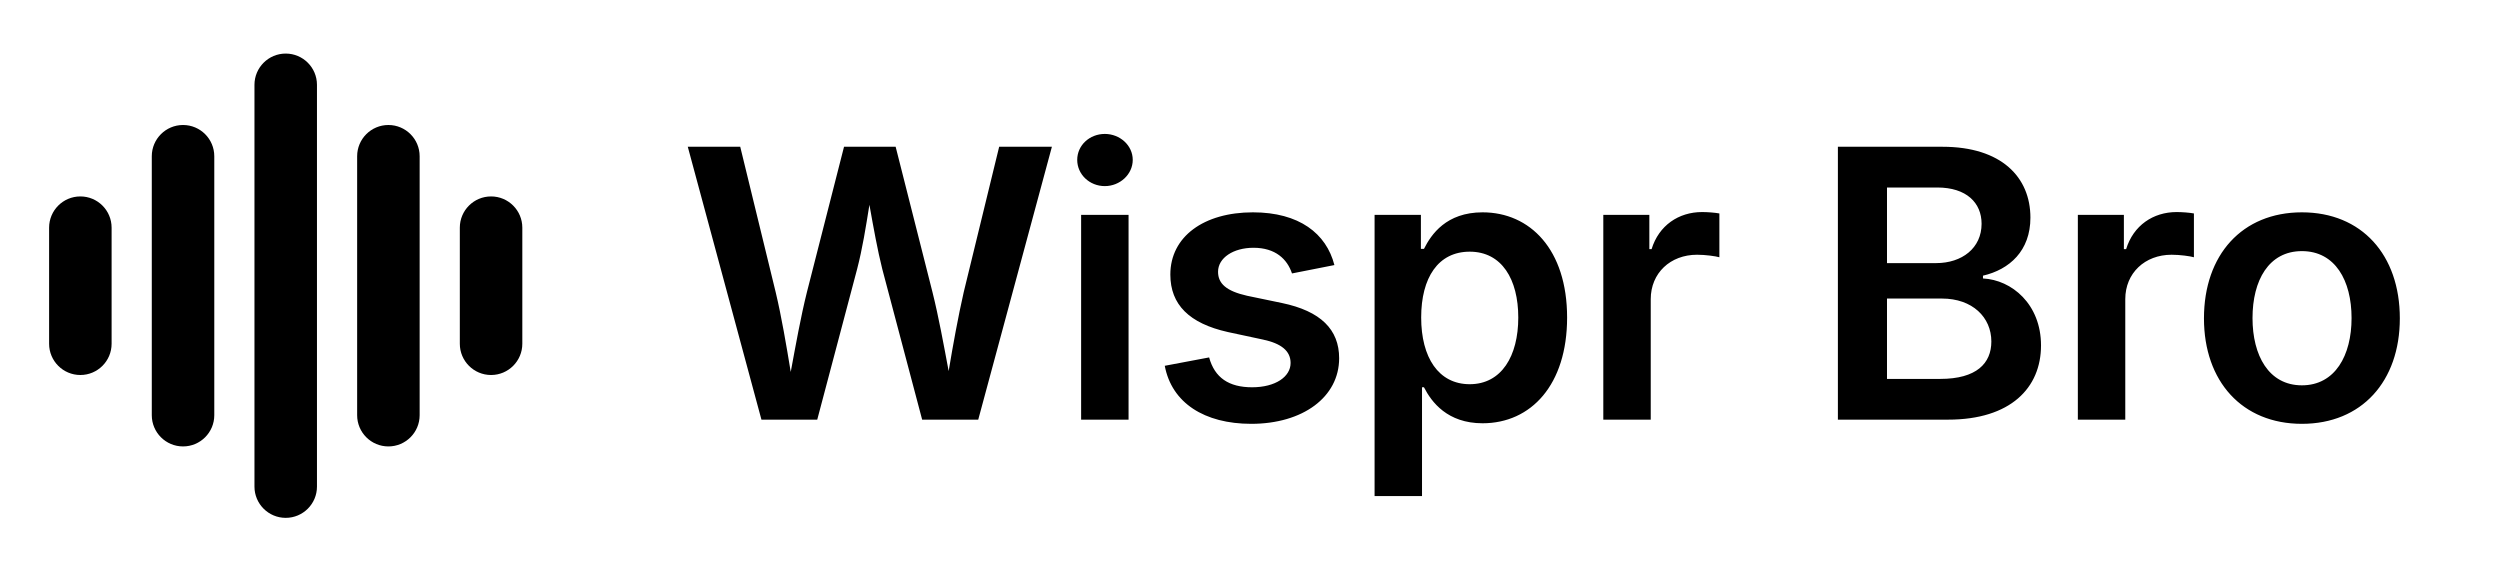
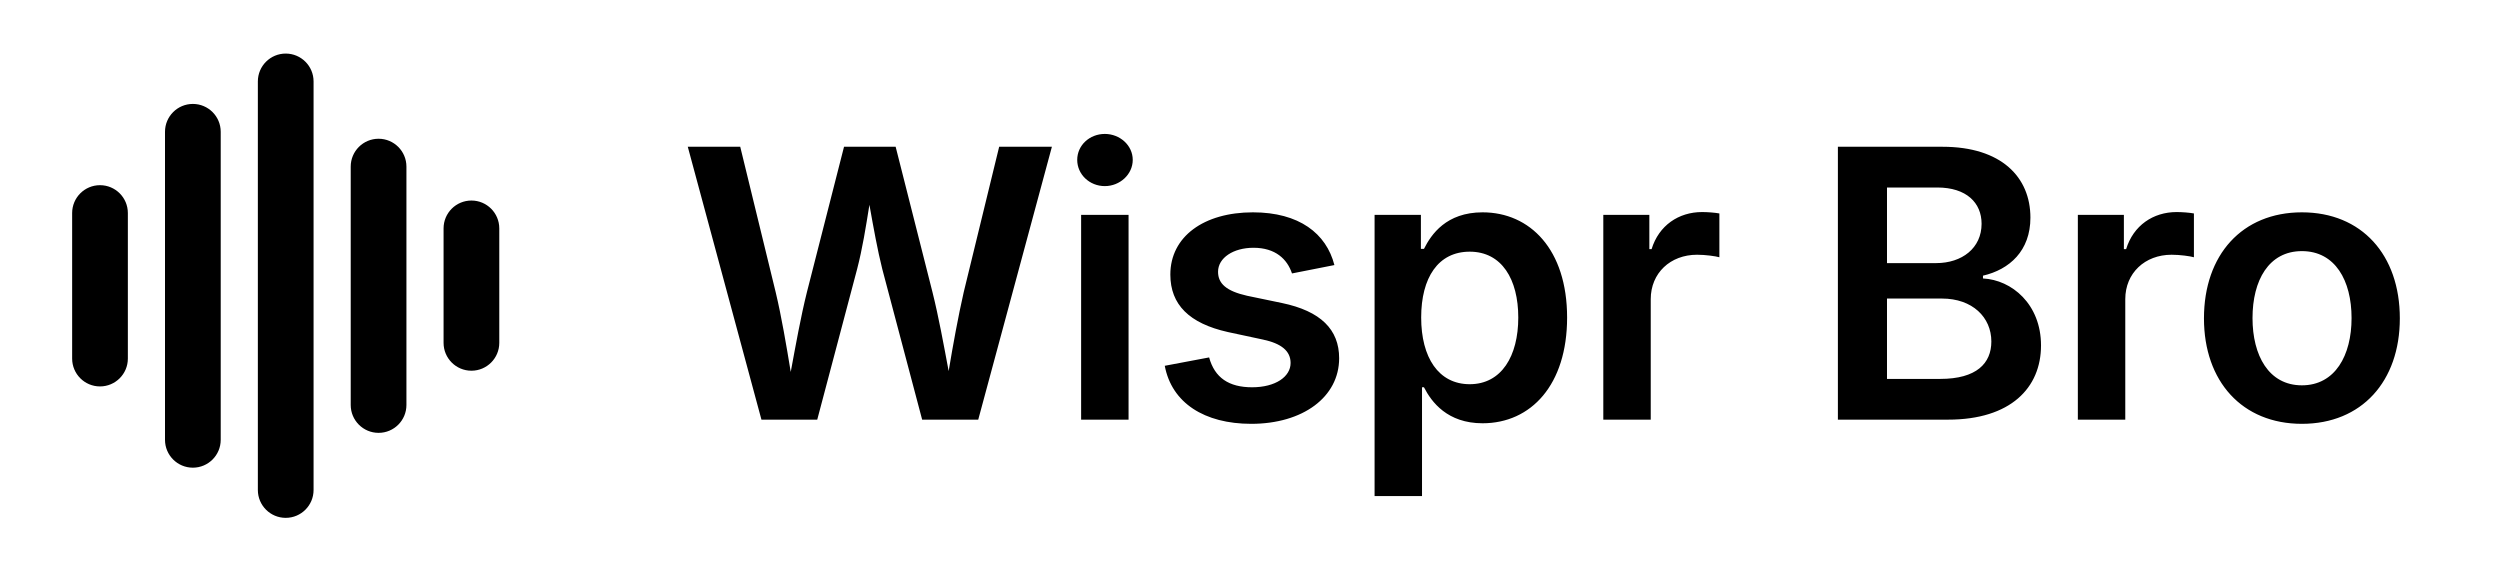
<svg xmlns="http://www.w3.org/2000/svg" viewBox="0 0 140 32" width="140" height="32" aria-hidden="true" focusable="false">
  <g fill="currentColor">
-     <rect x="2.75" y="11" width="3.5" height="10" rx="1.75" />
-     <rect x="8.5" y="7" width="3.5" height="18" rx="1.75" />
-     <rect x="14.25" y="3" width="3.5" height="26" rx="1.75" />
-     <rect x="20" y="7" width="3.5" height="18" rx="1.75" />
-     <rect x="25.75" y="11" width="3.5" height="10" rx="1.75" />
+     <rect x="4.04" y="10.37" width="3.12" height="11.27" rx="1.56" />
+     <rect x="9.24" y="5.82" width="3.12" height="20.37" rx="1.56" />
+     <rect x="14.44" y="3.00" width="3.12" height="26.00" rx="1.56" />
+     <rect x="19.64" y="7.77" width="3.12" height="16.47" rx="1.56" />
+     <rect x="24.84" y="11.23" width="3.12" height="9.53" rx="1.56" />
    <text x="38" y="23.5" font-family="Figtree, Inter, system-ui, sans-serif" font-size="21" font-weight="600" letter-spacing="-0.3">Wispr Bro</text>
  </g>
</svg>
